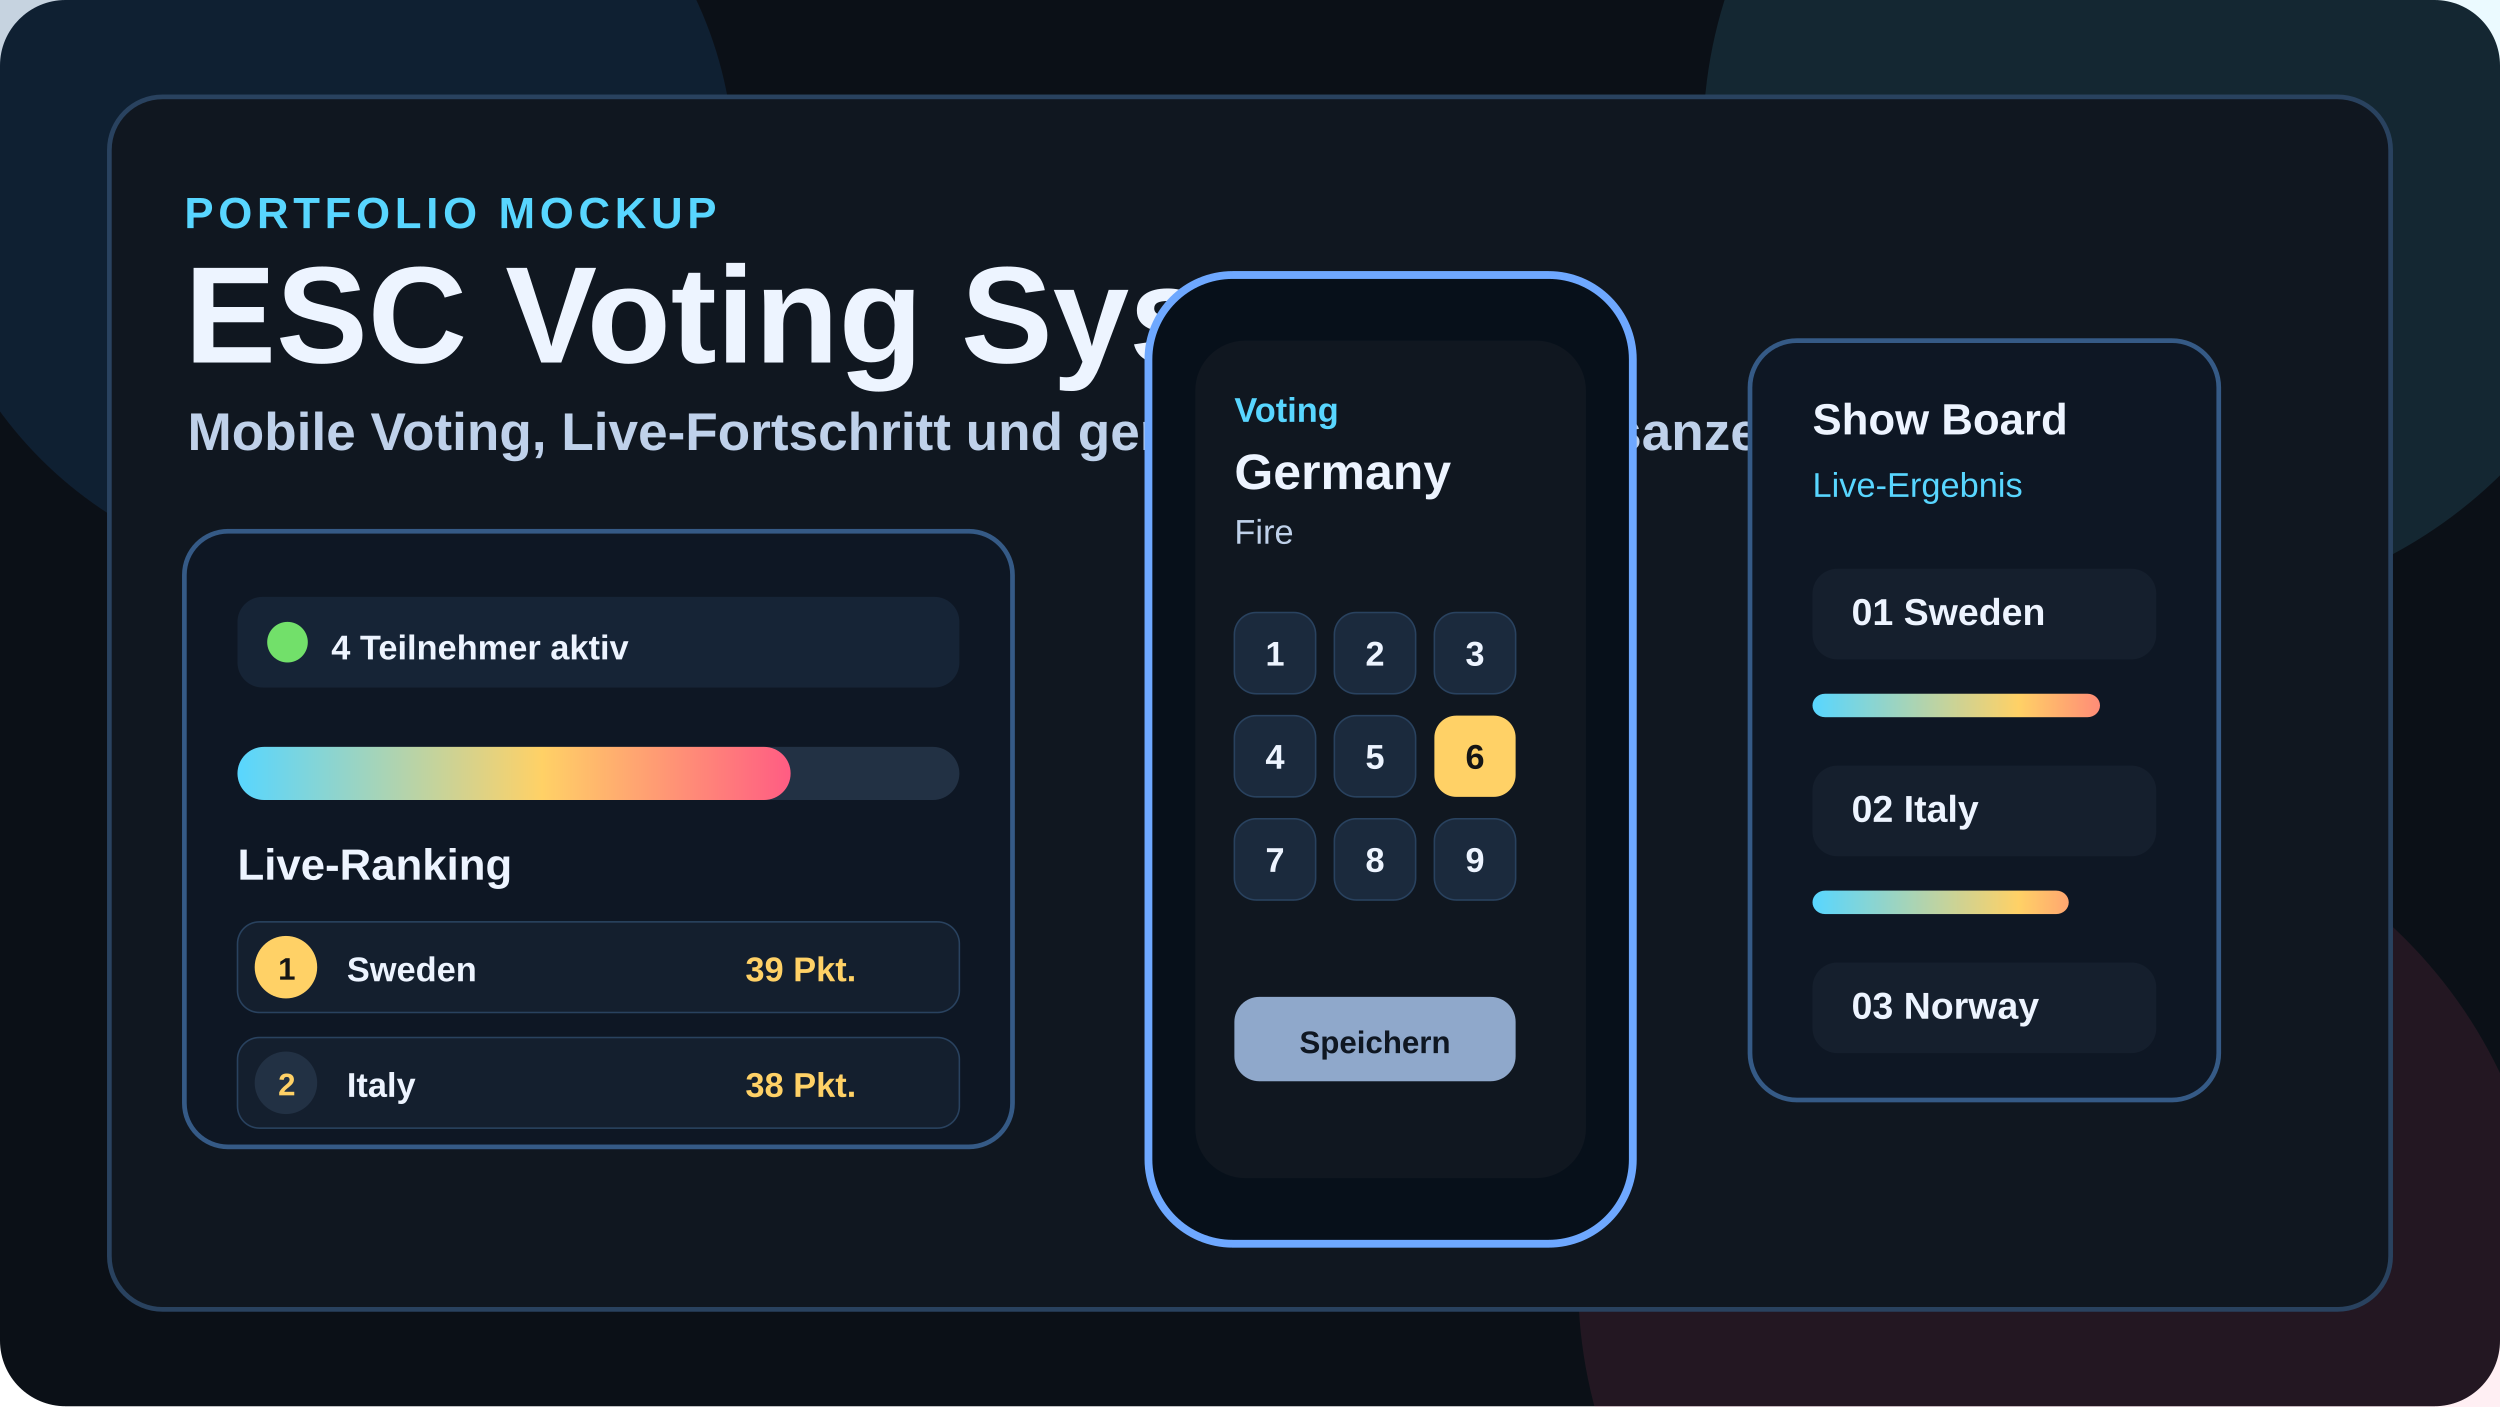
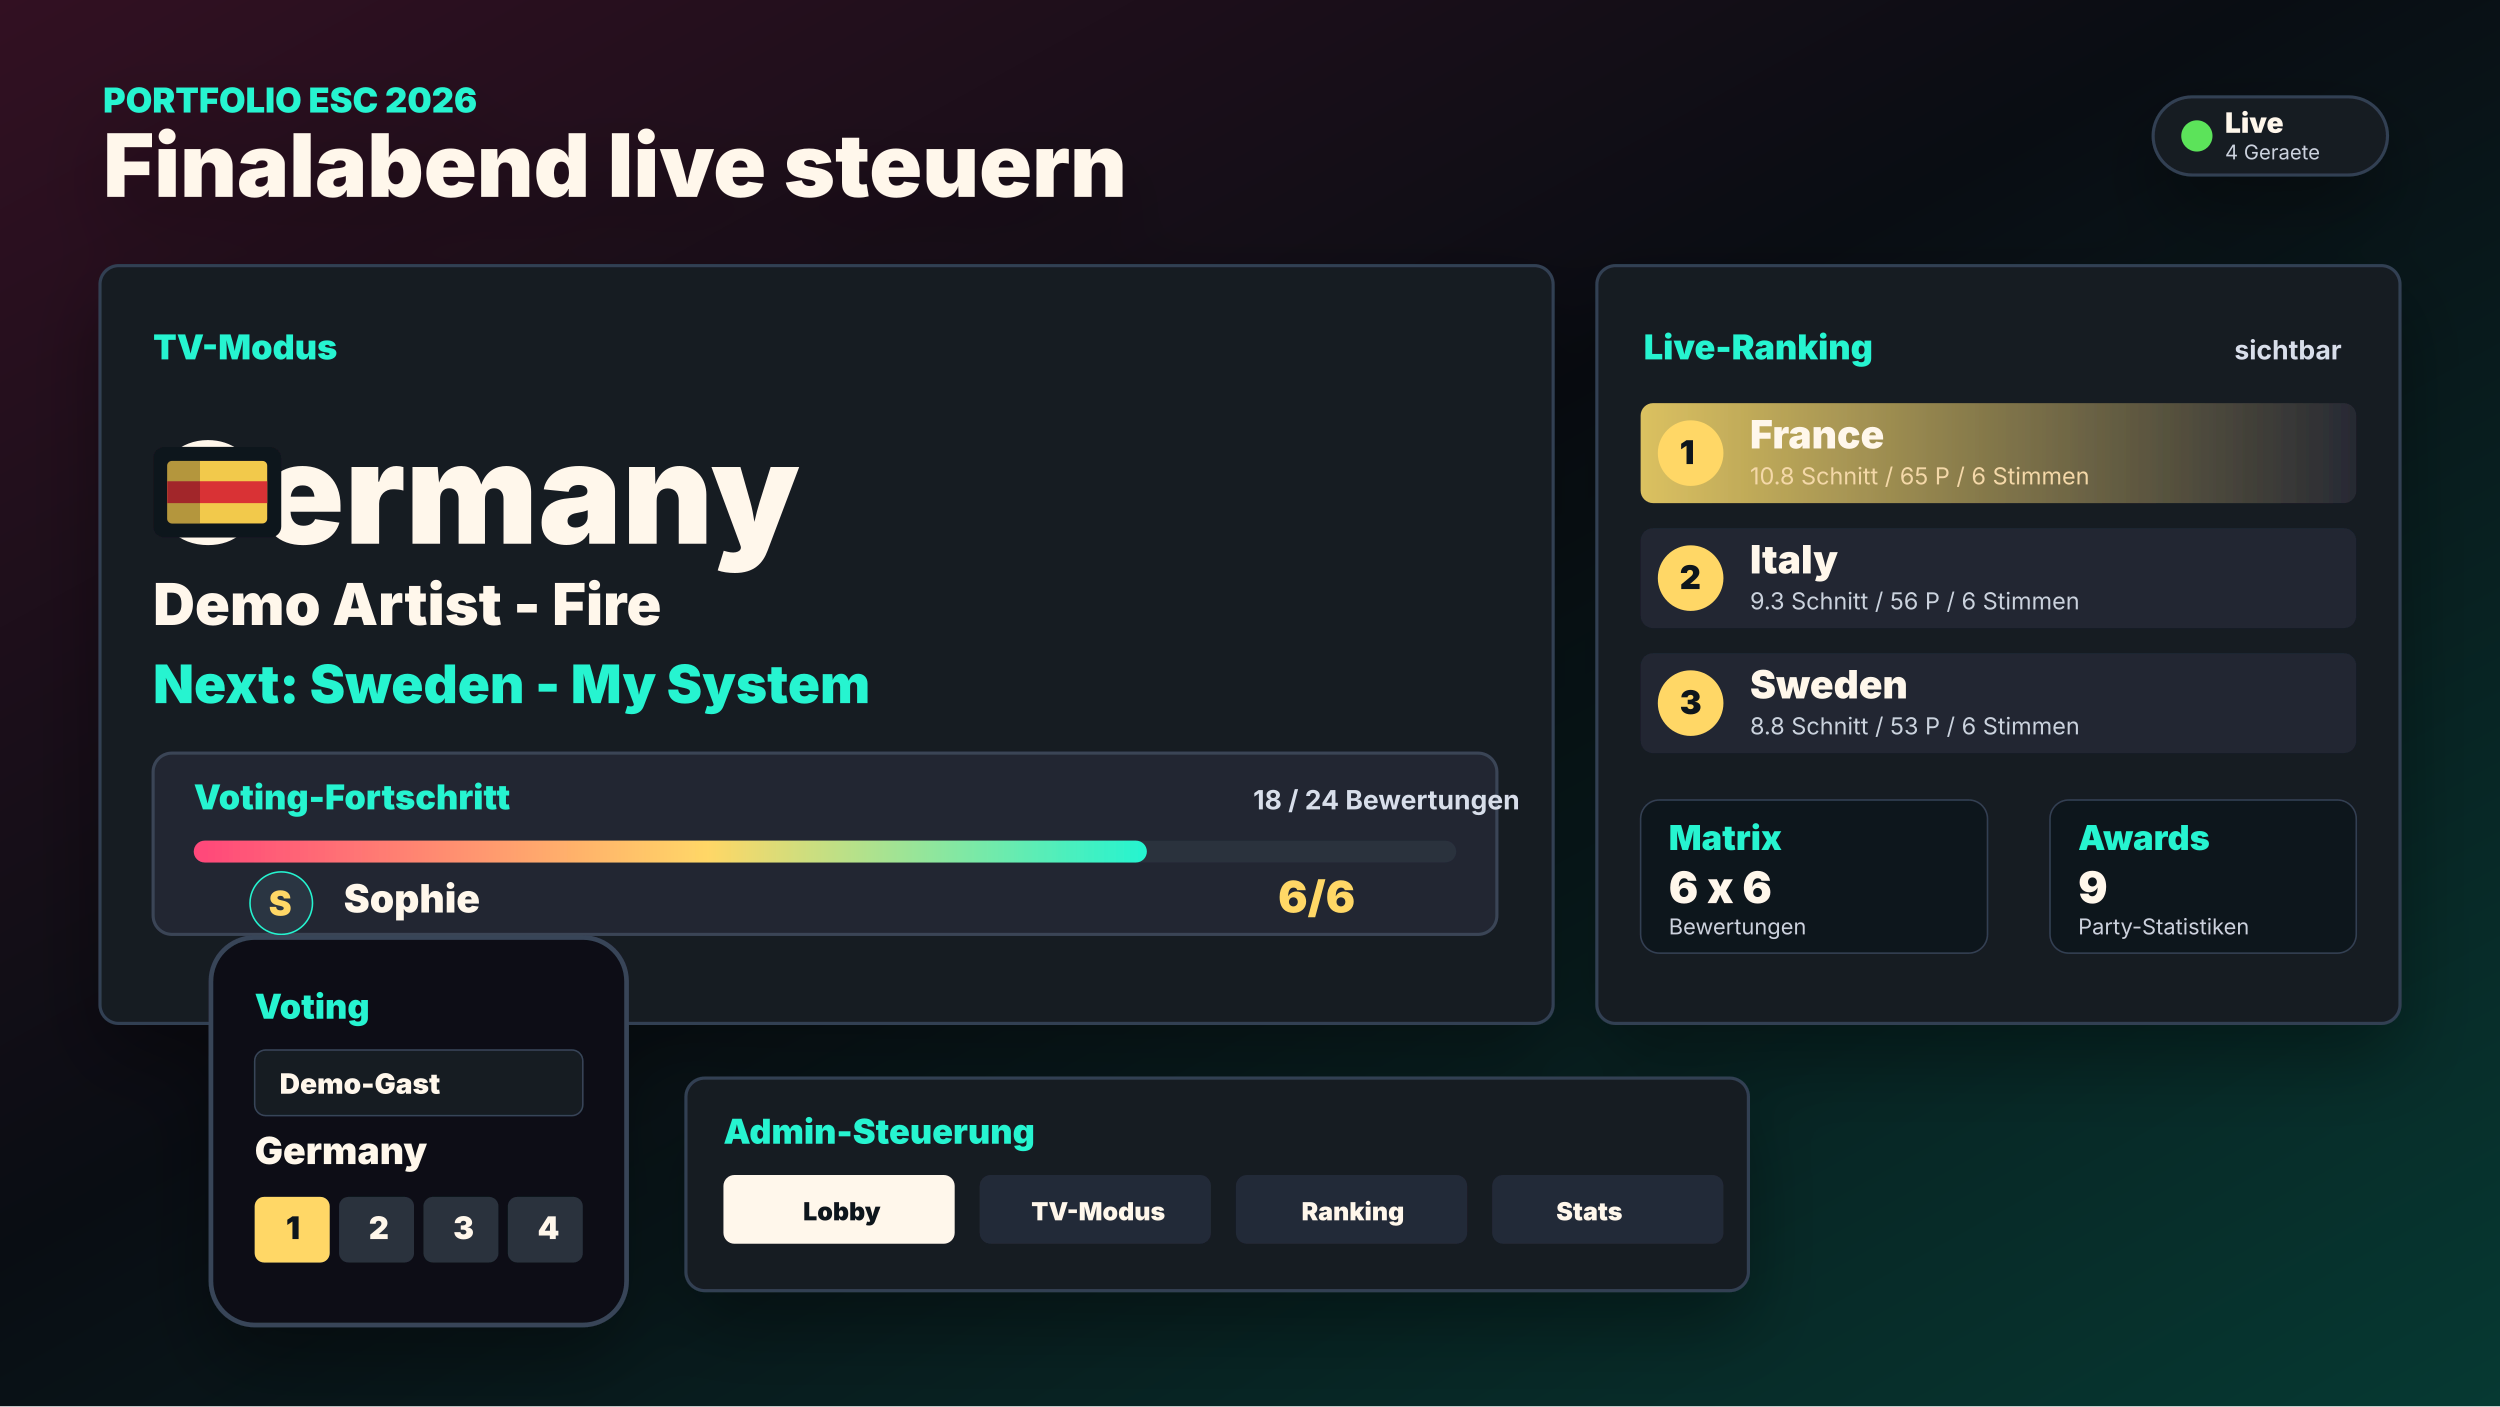
- <svg xmlns="http://www.w3.org/2000/svg" width="1600" height="900" viewBox="0 0 1600 900" fill="none">
-   <rect width="1600" height="900" rx="42" fill="#0B1017" />
-   <circle cx="210" cy="110" r="260" fill="#1D4F83" opacity="0.25" />
-   <circle cx="1390" cy="90" r="300" fill="#58D6FF" opacity="0.12" />
-   <circle cx="1320" cy="820" r="310" fill="#FF5C83" opacity="0.10" />
-   <rect x="70" y="62" width="1460" height="776" rx="34" fill="#101720" stroke="#29425F" stroke-width="3" />
-   <text x="118" y="146" font-family="Arial, Helvetica, sans-serif" font-size="28" font-weight="900" fill="#58D6FF" letter-spacing="3">PORTFOLIO MOCKUP</text>
-   <text x="118" y="232" font-family="Arial, Helvetica, sans-serif" font-size="88" font-weight="900" fill="#EDF4FF">ESC Voting System</text>
-   <text x="120" y="288" font-family="Arial, Helvetica, sans-serif" font-size="34" font-weight="700" fill="#BFD1EA">Mobile Voting, Live-Fortschritt und gemeinsame Ergebnisanzeige</text>
-   <rect x="118" y="340" width="530" height="394" rx="28" fill="#0E1724" stroke="#355A86" stroke-width="3" />
-   <rect x="152" y="382" width="462" height="58" rx="16" fill="#162436" />
-   <circle cx="184" cy="411" r="13" fill="#72E06A" />
-   <text x="212" y="422" font-family="Arial, Helvetica, sans-serif" font-size="22" font-weight="800" fill="#EDF4FF">4 Teilnehmer aktiv</text>
-   <rect x="152" y="478" width="462" height="34" rx="17" fill="#223144" />
-   <rect x="152" y="478" width="354" height="34" rx="17" fill="url(#bar1)" />
-   <text x="152" y="563" font-family="Arial, Helvetica, sans-serif" font-size="28" font-weight="900" fill="#EDF4FF">Live-Ranking</text>
-   <g font-family="Arial, Helvetica, sans-serif" font-weight="800">
-     <rect x="152" y="590" width="462" height="58" rx="14" fill="#141F2E" stroke="#29425F" />
-     <circle cx="183" cy="619" r="20" fill="#FFD166" />
-     <text x="178" y="627" font-size="20" fill="#151515">1</text>
-     <text x="222" y="628" font-size="22" fill="#EDF4FF">Sweden</text>
-     <text x="548" y="628" text-anchor="end" font-size="22" fill="#FFD166">39 Pkt.</text>
-     <rect x="152" y="664" width="462" height="58" rx="14" fill="#141F2E" stroke="#29425F" />
-     <circle cx="183" cy="693" r="20" fill="#223144" />
-     <text x="178" y="701" font-size="20" fill="#FFD166">2</text>
-     <text x="222" y="702" font-size="22" fill="#EDF4FF">Italy</text>
-     <text x="548" y="702" text-anchor="end" font-size="22" fill="#FFD166">38 Pkt.</text>
+ <svg xmlns="http://www.w3.org/2000/svg" width="1600" height="900" viewBox="0 0 1600 900" role="img" aria-labelledby="title desc">
+   <defs>
+     <linearGradient id="pageBg" x1="0" x2="1" y1="0" y2="1">
+       <stop offset="0" stop-color="#321022" />
+       <stop offset="0.45" stop-color="#090d13" />
+       <stop offset="1" stop-color="#063932" />
+     </linearGradient>
+     <linearGradient id="bar" x1="0" x2="1">
+       <stop offset="0" stop-color="#ff477a" />
+       <stop offset="0.54" stop-color="#ffd766" />
+       <stop offset="1" stop-color="#25f4d0" />
+     </linearGradient>
+     <linearGradient id="rankGold" x1="0" x2="1">
+       <stop offset="0" stop-color="#ffe06b" />
+       <stop offset="1" stop-color="#2a2d35" />
+     </linearGradient>
+     <filter id="shadow" x="-10%" y="-12%" width="120%" height="130%">
+       <feDropShadow dx="0" dy="22" stdDeviation="24" flood-color="#000000" flood-opacity="0.36" />
+     </filter>
+     <style>
+       .ui{font-family:Inter,Segoe UI,Arial,sans-serif}
+       .label{fill:#25f4d0;font-weight:900;font-size:22px;text-transform:uppercase}
+       .muted{fill:#c9d0dc;font-size:20px}
+       .small{fill:#d8deea;font-size:17px;font-weight:700}
+       .white{fill:#fff7eb}
+       .panel{fill:#171b24;stroke:#334052;stroke-width:2}
+       .subpanel{fill:#212735}
+     </style>
+   </defs>
+   <rect width="1600" height="900" fill="url(#pageBg)" />
+   <g class="ui" filter="url(#shadow)">
+     <text x="66" y="72" class="label">PORTFOLIO ESC 2026</text>
+     <text x="66" y="126" class="white" font-size="56" font-weight="900">Finalabend live steuern</text>
+     <g transform="translate(1378 62)">
+       <rect width="150" height="50" rx="25" fill="#171b24" stroke="#334052" stroke-width="2" />
+       <circle cx="28" cy="25" r="10" fill="#5be35a" />
+       <text x="46" y="23" class="white" font-size="18" font-weight="900">Live</text>
+       <text x="46" y="40" fill="#cbd2dd" font-size="13">4 Geraete</text>
+     </g>
+     <g transform="translate(64 170)">
+       <rect class="panel" width="930" height="485" rx="12" />
+       <text x="34" y="60" class="label">TV-Modus</text>
+       <text x="34" y="178" class="white" font-size="90" font-weight="900">Germany</text>
+       <text x="34" y="230" class="white" font-size="37" font-weight="900">Demo Artist - Fire</text>
+       <text x="34" y="280" fill="#25f4d0" font-size="34" font-weight="900">Next: Sweden - My System</text>
+       <g transform="translate(34 312)">
+         <rect width="860" height="116" rx="12" fill="#202632" stroke="#3a4556" stroke-width="2" />
+         <text x="26" y="36" class="label" font-size="20">Voting-Fortschritt</text>
+         <text x="704" y="36" class="small">18 / 24 Bewertungen</text>
+         <rect x="26" y="56" width="808" height="14" rx="7" fill="#2a303d" />
+         <rect x="26" y="56" width="610" height="14" rx="7" fill="url(#bar)" />
+         <circle cx="82" cy="96" r="20" fill="#2b3442" stroke="#25f4d0" />
+         <text x="74" y="104" fill="#ffd766" font-size="22" font-weight="900">S</text>
+         <text x="122" y="102" class="white" font-size="25" font-weight="900">Sophie</text>
+         <text x="720" y="102" fill="#ffd766" font-size="28" font-weight="900">6/6</text>
+       </g>
+       <g transform="translate(34 116)">
+         <rect width="82" height="58" rx="7" fill="#11151d" />
+         <rect x="9" y="9" width="64" height="40" rx="3" fill="#f2c94c" />
+         <rect x="9" y="22" width="64" height="14" fill="#d93035" />
+         <rect x="9" y="9" width="21" height="40" fill="#111111" opacity=".28" />
+       </g>
+     </g>
+     <g transform="translate(1022 170)">
+       <rect class="panel" width="514" height="485" rx="12" />
+       <text x="30" y="60" class="label">Live-Ranking</text>
+       <text x="408" y="60" class="small">sichtbar</text>
+       <g transform="translate(28 88)">
+         <rect width="458" height="64" rx="8" fill="url(#rankGold)" opacity=".84" />
+         <circle cx="32" cy="32" r="21" fill="#ffd766" />
+         <text x="25" y="39" fill="#11151d" font-size="21" font-weight="900">1</text>
+         <text x="70" y="29" class="white" font-size="25" font-weight="900">France</text>
+         <text x="70" y="52" fill="#f4d8a8" font-size="15">10.8 Schnitt / 65 P / 6 Stimmen</text>
+       </g>
+       <g transform="translate(28 168)">
+         <rect width="458" height="64" rx="8" fill="#202632" />
+         <circle cx="32" cy="32" r="21" fill="#ffd766" />
+         <text x="25" y="39" fill="#11151d" font-size="21" font-weight="900">2</text>
+         <text x="70" y="29" class="white" font-size="25" font-weight="900">Italy</text>
+         <text x="70" y="52" fill="#cbd2dd" font-size="15">9.3 Schnitt / 56 P / 6 Stimmen</text>
+       </g>
+       <g transform="translate(28 248)">
+         <rect width="458" height="64" rx="8" fill="#202632" />
+         <circle cx="32" cy="32" r="21" fill="#ffd766" />
+         <text x="25" y="39" fill="#11151d" font-size="21" font-weight="900">3</text>
+         <text x="70" y="29" class="white" font-size="25" font-weight="900">Sweden</text>
+         <text x="70" y="52" fill="#cbd2dd" font-size="15">8.8 Schnitt / 53 P / 6 Stimmen</text>
+       </g>
+       <g transform="translate(28 342)">
+         <rect width="222" height="98" rx="12" fill="#11151d" stroke="#334052" />
+         <text x="18" y="32" class="label" font-size="17">Matrix</text>
+         <text x="18" y="66" class="white" font-size="28" font-weight="900">6 x 6</text>
+         <text x="18" y="86" fill="#cbd2dd" font-size="14">Bewertungen</text>
+         <rect x="262" width="196" height="98" rx="12" fill="#11151d" stroke="#334052" />
+         <text x="280" y="32" class="label" font-size="17">Awards</text>
+         <text x="280" y="66" class="white" font-size="28" font-weight="900">9</text>
+         <text x="280" y="86" fill="#cbd2dd" font-size="14">Party-Statistiken</text>
+       </g>
+     </g>
+     <g transform="translate(135 600)">
+       <rect width="266" height="248" rx="28" fill="#0b0f16" stroke="#384458" stroke-width="3" />
+       <text x="28" y="52" class="label" font-size="18">Voting</text>
+       <rect x="28" y="72" width="210" height="42" rx="7" fill="#151a22" stroke="#384458" />
+       <text x="44" y="100" class="white" font-size="18" font-weight="900">Demo-Gast</text>
+       <text x="28" y="145" class="white" font-size="24" font-weight="900">Germany</text>
+       <g fill="#2a303d">
+         <rect x="28" y="166" width="48" height="42" rx="6" />
+         <rect x="82" y="166" width="48" height="42" rx="6" />
+         <rect x="136" y="166" width="48" height="42" rx="6" />
+         <rect x="190" y="166" width="48" height="42" rx="6" />
+       </g>
+       <rect x="28" y="166" width="48" height="42" rx="6" fill="#ffd766" />
+       <text x="48" y="193" fill="#11151d" font-size="20" font-weight="900">1</text>
+       <text x="101" y="193" class="white" font-size="20" font-weight="900">2</text>
+       <text x="155" y="193" class="white" font-size="20" font-weight="900">3</text>
+       <text x="209" y="193" class="white" font-size="20" font-weight="900">4</text>
+     </g>
+     <g transform="translate(439 690)">
+       <rect width="680" height="136" rx="12" fill="#171b24" stroke="#334052" stroke-width="2" />
+       <text x="24" y="42" class="label">Admin-Steuerung</text>
+       <g transform="translate(24 62)">
+         <rect width="148" height="44" rx="7" fill="#fff7eb" />
+         <text x="51" y="29" fill="#11151d" font-size="16" font-weight="900">Lobby</text>
+         <rect x="164" width="148" height="44" rx="7" fill="#232a37" />
+         <text x="197" y="29" class="white" font-size="16" font-weight="900">TV-Modus</text>
+         <rect x="328" width="148" height="44" rx="7" fill="#232a37" />
+         <text x="370" y="29" class="white" font-size="16" font-weight="900">Ranking</text>
+         <rect x="492" width="148" height="44" rx="7" fill="#232a37" />
+         <text x="533" y="29" class="white" font-size="16" font-weight="900">Stats</text>
+       </g>
+     </g>
  </g>
-   <rect x="735" y="176" width="310" height="620" rx="54" fill="#07101A" stroke="#6EA8FF" stroke-width="5" />
-   <rect x="765" y="218" width="250" height="536" rx="32" fill="#101720" />
-   <text x="790" y="270" font-family="Arial, Helvetica, sans-serif" font-size="22" font-weight="900" fill="#58D6FF">Voting</text>
-   <text x="790" y="313" font-family="Arial, Helvetica, sans-serif" font-size="32" font-weight="900" fill="#EDF4FF">Germany</text>
-   <text x="790" y="348" font-family="Arial, Helvetica, sans-serif" font-size="22" fill="#BFD1EA">Fire</text>
-   <g font-family="Arial, Helvetica, sans-serif" font-size="22" font-weight="900" text-anchor="middle">
-     <rect x="790" y="392" width="52" height="52" rx="14" fill="#1B2A3D" stroke="#29425F" />
-     <text x="816" y="426" fill="#EDF4FF">1</text>
-     <rect x="854" y="392" width="52" height="52" rx="14" fill="#1B2A3D" stroke="#29425F" />
-     <text x="880" y="426" fill="#EDF4FF">2</text>
-     <rect x="918" y="392" width="52" height="52" rx="14" fill="#1B2A3D" stroke="#29425F" />
-     <text x="944" y="426" fill="#EDF4FF">3</text>
-     <rect x="790" y="458" width="52" height="52" rx="14" fill="#1B2A3D" stroke="#29425F" />
-     <text x="816" y="492" fill="#EDF4FF">4</text>
-     <rect x="854" y="458" width="52" height="52" rx="14" fill="#1B2A3D" stroke="#29425F" />
-     <text x="880" y="492" fill="#EDF4FF">5</text>
-     <rect x="918" y="458" width="52" height="52" rx="14" fill="#FFD166" />
-     <text x="944" y="492" fill="#151515">6</text>
-     <rect x="790" y="524" width="52" height="52" rx="14" fill="#1B2A3D" stroke="#29425F" />
-     <text x="816" y="558" fill="#EDF4FF">7</text>
-     <rect x="854" y="524" width="52" height="52" rx="14" fill="#1B2A3D" stroke="#29425F" />
-     <text x="880" y="558" fill="#EDF4FF">8</text>
-     <rect x="918" y="524" width="52" height="52" rx="14" fill="#1B2A3D" stroke="#29425F" />
-     <text x="944" y="558" fill="#EDF4FF">9</text>
-   </g>
-   <rect x="790" y="638" width="180" height="54" rx="16" fill="#8FA8CB" />
-   <text x="880" y="674" text-anchor="middle" font-family="Arial, Helvetica, sans-serif" font-size="20" font-weight="900" fill="#0F1722">Speichern</text>
-   <rect x="1120" y="218" width="300" height="486" rx="30" fill="#0E1724" stroke="#355A86" stroke-width="3" />
-   <text x="1160" y="278" font-family="Arial, Helvetica, sans-serif" font-size="28" font-weight="900" fill="#EDF4FF">Show Board</text>
-   <text x="1160" y="318" font-family="Arial, Helvetica, sans-serif" font-size="22" fill="#58D6FF">Live-Ergebnis</text>
-   <g font-family="Arial, Helvetica, sans-serif">
-     <rect x="1160" y="364" width="220" height="58" rx="16" fill="#151F2D" />
-     <text x="1185" y="400" font-size="24" font-weight="900" fill="#EDF4FF">01 Sweden</text>
-     <rect x="1160" y="444" width="184" height="15" rx="8" fill="url(#bar2)" />
-     <rect x="1160" y="490" width="220" height="58" rx="16" fill="#151F2D" />
-     <text x="1185" y="526" font-size="24" font-weight="900" fill="#EDF4FF">02 Italy</text>
-     <rect x="1160" y="570" width="164" height="15" rx="8" fill="url(#bar2)" />
-     <rect x="1160" y="616" width="220" height="58" rx="16" fill="#151F2D" />
-     <text x="1185" y="652" font-size="24" font-weight="900" fill="#EDF4FF">03 Norway</text>
-   </g>
-   <defs>
-     <linearGradient id="bar1" x1="152" y1="495" x2="506" y2="495" gradientUnits="userSpaceOnUse">
-       <stop stop-color="#58D6FF" />
-       <stop offset="0.55" stop-color="#FFD166" />
-       <stop offset="1" stop-color="#FF5C83" />
-     </linearGradient>
-     <linearGradient id="bar2" x1="1160" y1="0" x2="1380" y2="0" gradientUnits="userSpaceOnUse">
-       <stop stop-color="#58D6FF" />
-       <stop offset="0.6" stop-color="#FFD166" />
-       <stop offset="1" stop-color="#FF5C83" />
-     </linearGradient>
-   </defs>
</svg>
